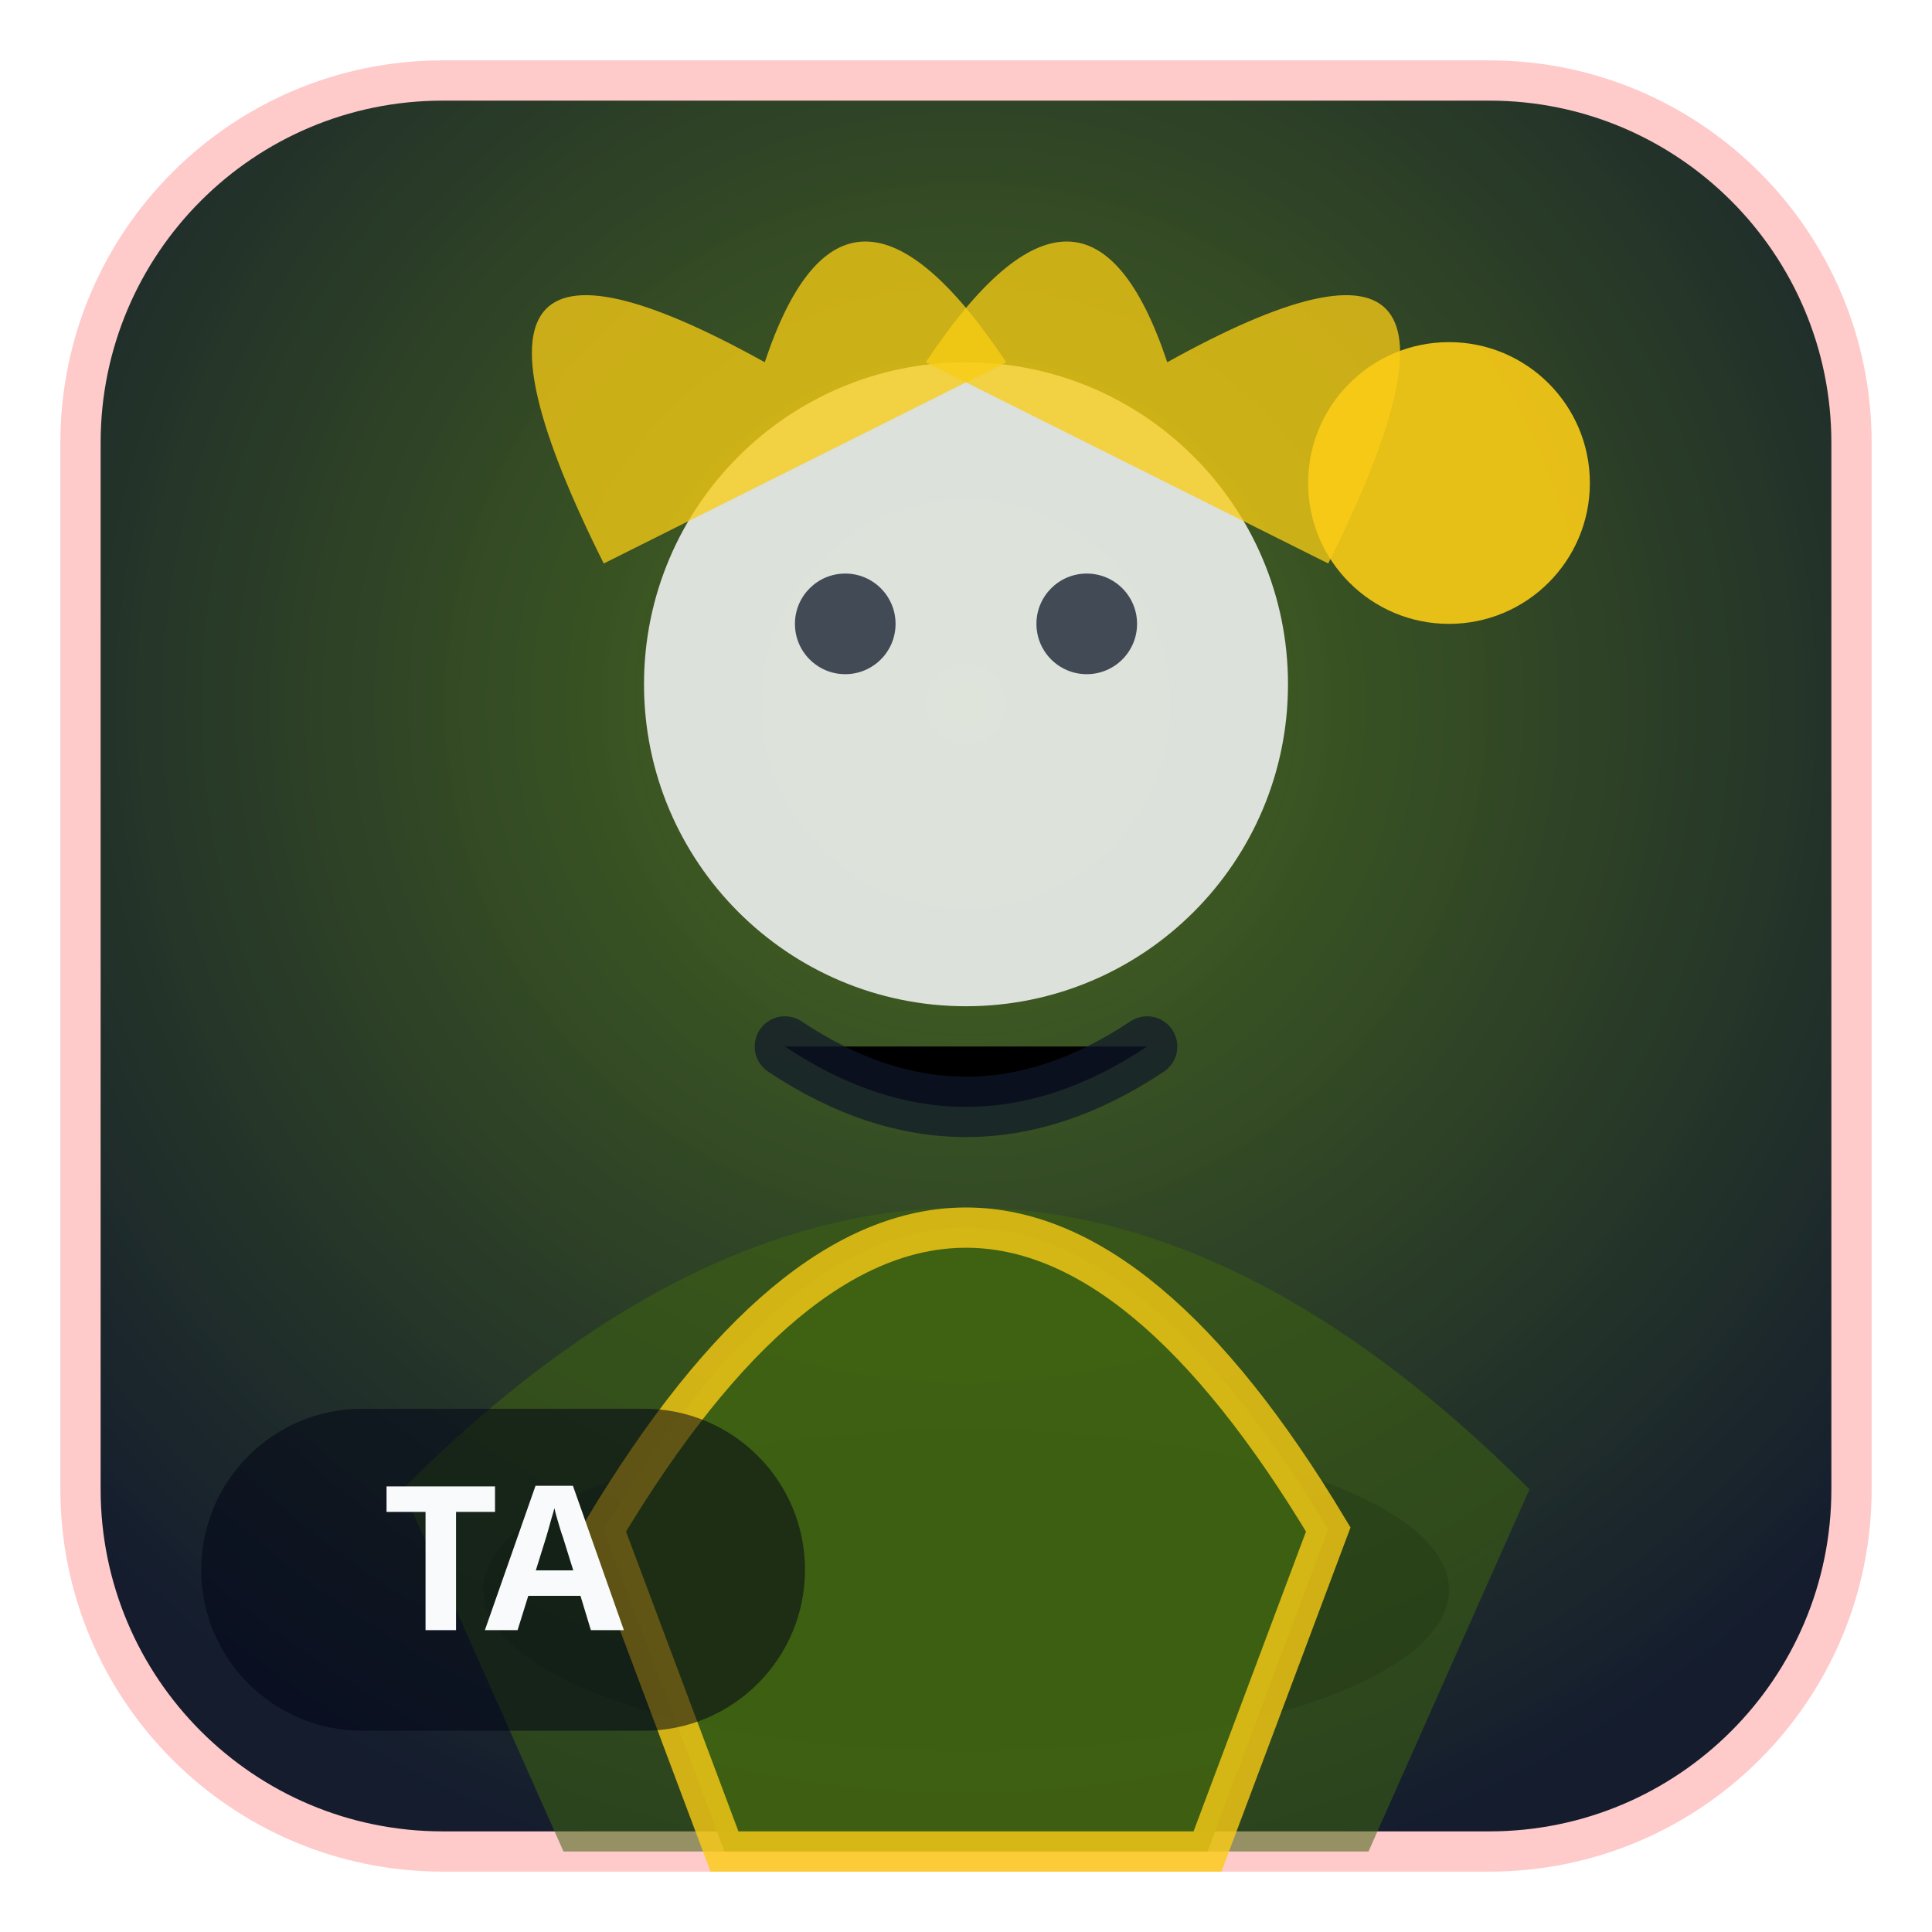
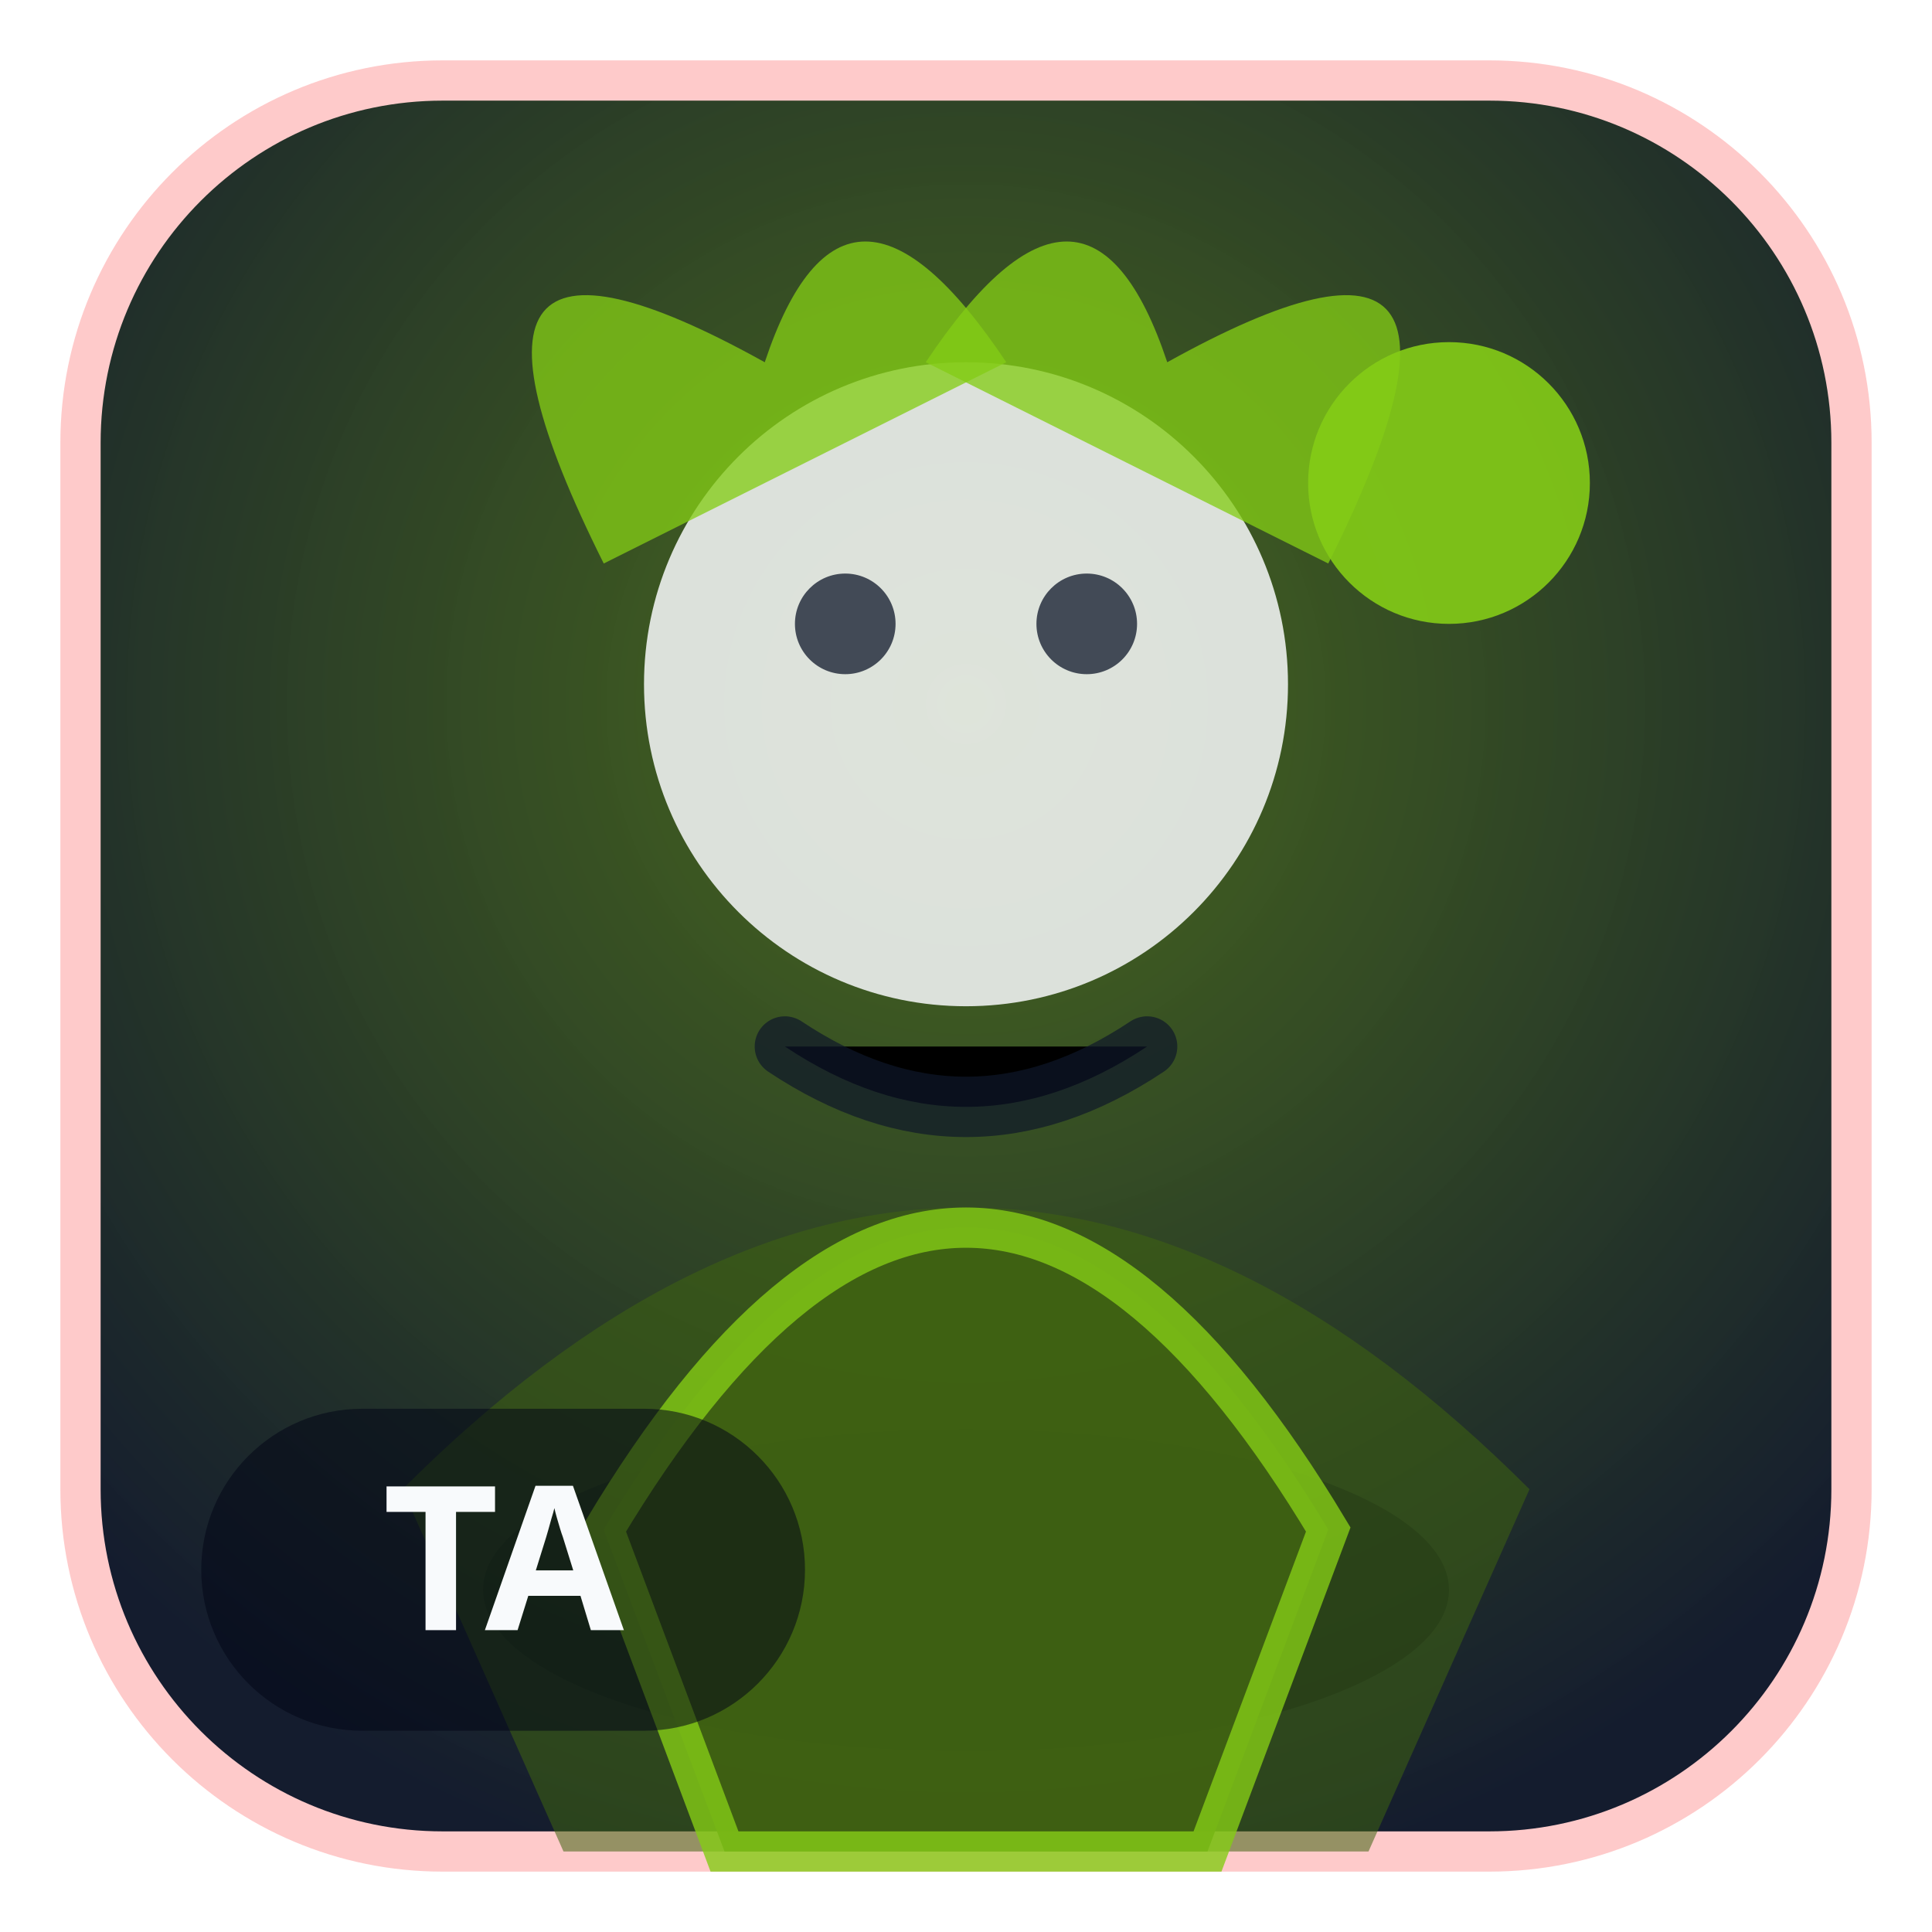
<svg xmlns="http://www.w3.org/2000/svg" width="96" height="96" viewBox="0 0 96 96">
  <defs>
    <radialGradient id="bg-tarantula" cx="50%" cy="35%" r="70%">
      <stop offset="0%" stop-color="rgba(63,98,18,0.95)" />
      <stop offset="100%" stop-color="rgba(15,23,42,0.98)" />
    </radialGradient>
  </defs>
  <rect x="4" y="4" width="88" height="88" rx="18" fill="url(#bg-tarantula)" stroke="#fecaca" stroke-width="2" />
  <ellipse cx="48" cy="79" rx="24" ry="8" fill="rgba(2,6,23,0.45)" />
  <circle cx="48" cy="34" r="16" fill="rgba(248,250,252,0.92)" opacity="0.92" />
-   <path d="M30 28 Q20 8 38 18 Q42 6 50 18" fill="rgba(250,204,21,0.9)" opacity="0.85" />
-   <path d="M66 28 Q76 8 58 18 Q54 6 46 18" fill="rgba(250,204,21,0.9)" opacity="0.85" />
+   <path d="M30 28 Q20 8 38 18 Q42 6 50 18" fill="rgba(132,204,22,0.9)" opacity="0.85" />
+   <path d="M66 28 Q76 8 58 18 Q54 6 46 18" fill="rgba(132,204,22,0.9)" opacity="0.85" />
  <path d="M20 74 Q48 46 76 74 L68 92 L28 92 Z" fill="rgba(63,98,18,0.55)" />
-   <path d="M30 76 Q48 46 66 76 L60 92 L36 92 Z" fill="rgba(63,98,18,0.92)" stroke="rgba(250,204,21,0.8)" stroke-width="2" />
+   <path d="M30 76 Q48 46 66 76 L60 92 L36 92 Z" fill="rgba(63,98,18,0.92)" stroke="rgba(132,204,22,0.8)" stroke-width="2" />
  <path d="M39 52 Q48 58 57 52" stroke="rgba(15,23,42,0.7)" stroke-width="3" stroke-linecap="round" />
  <circle cx="42" cy="31" r="2.5" fill="rgba(15,23,42,0.75)" />
  <circle cx="54" cy="31" r="2.5" fill="rgba(15,23,42,0.75)" />
-   <circle cx="72" cy="24" r="7" fill="#facc15" opacity="0.9" />
+   <circle cx="72" cy="24" r="7" fill="#84cc16" opacity="0.9" />
  <rect x="10" y="70" width="30" height="16" rx="8" fill="rgba(2,6,23,0.55)" />
  <text x="25" y="81" text-anchor="middle" font-family="system-ui, sans-serif" font-size="10" font-weight="700" fill="#f8fafc">TA</text>
</svg>
